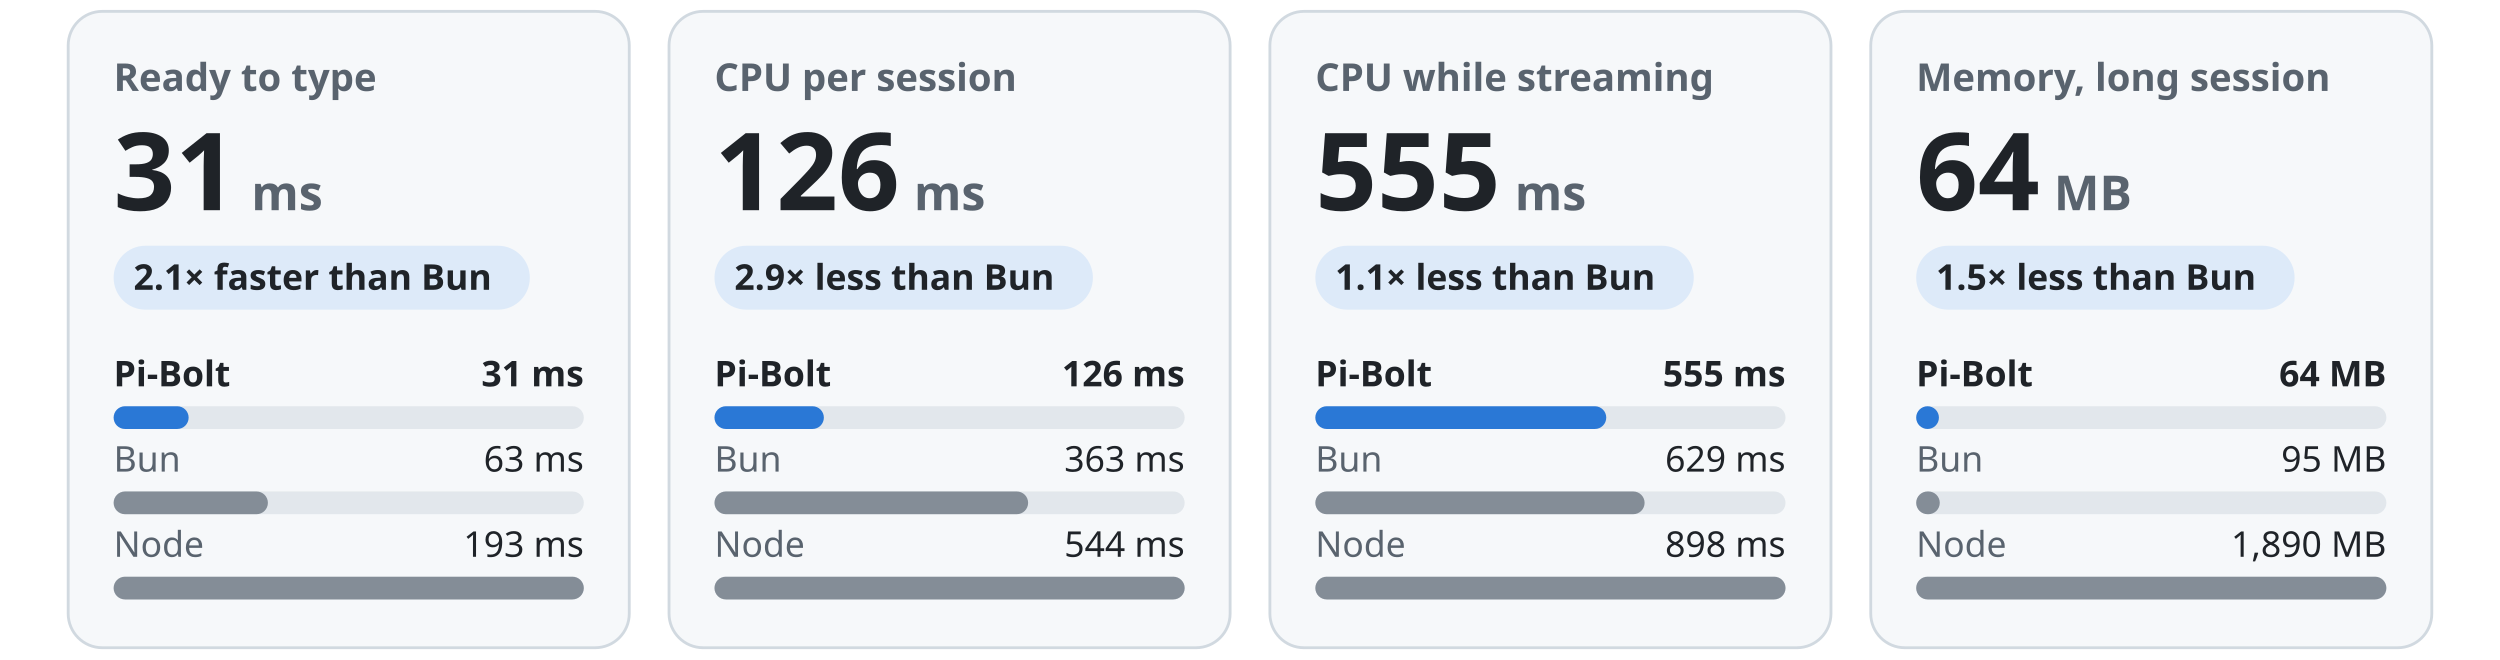
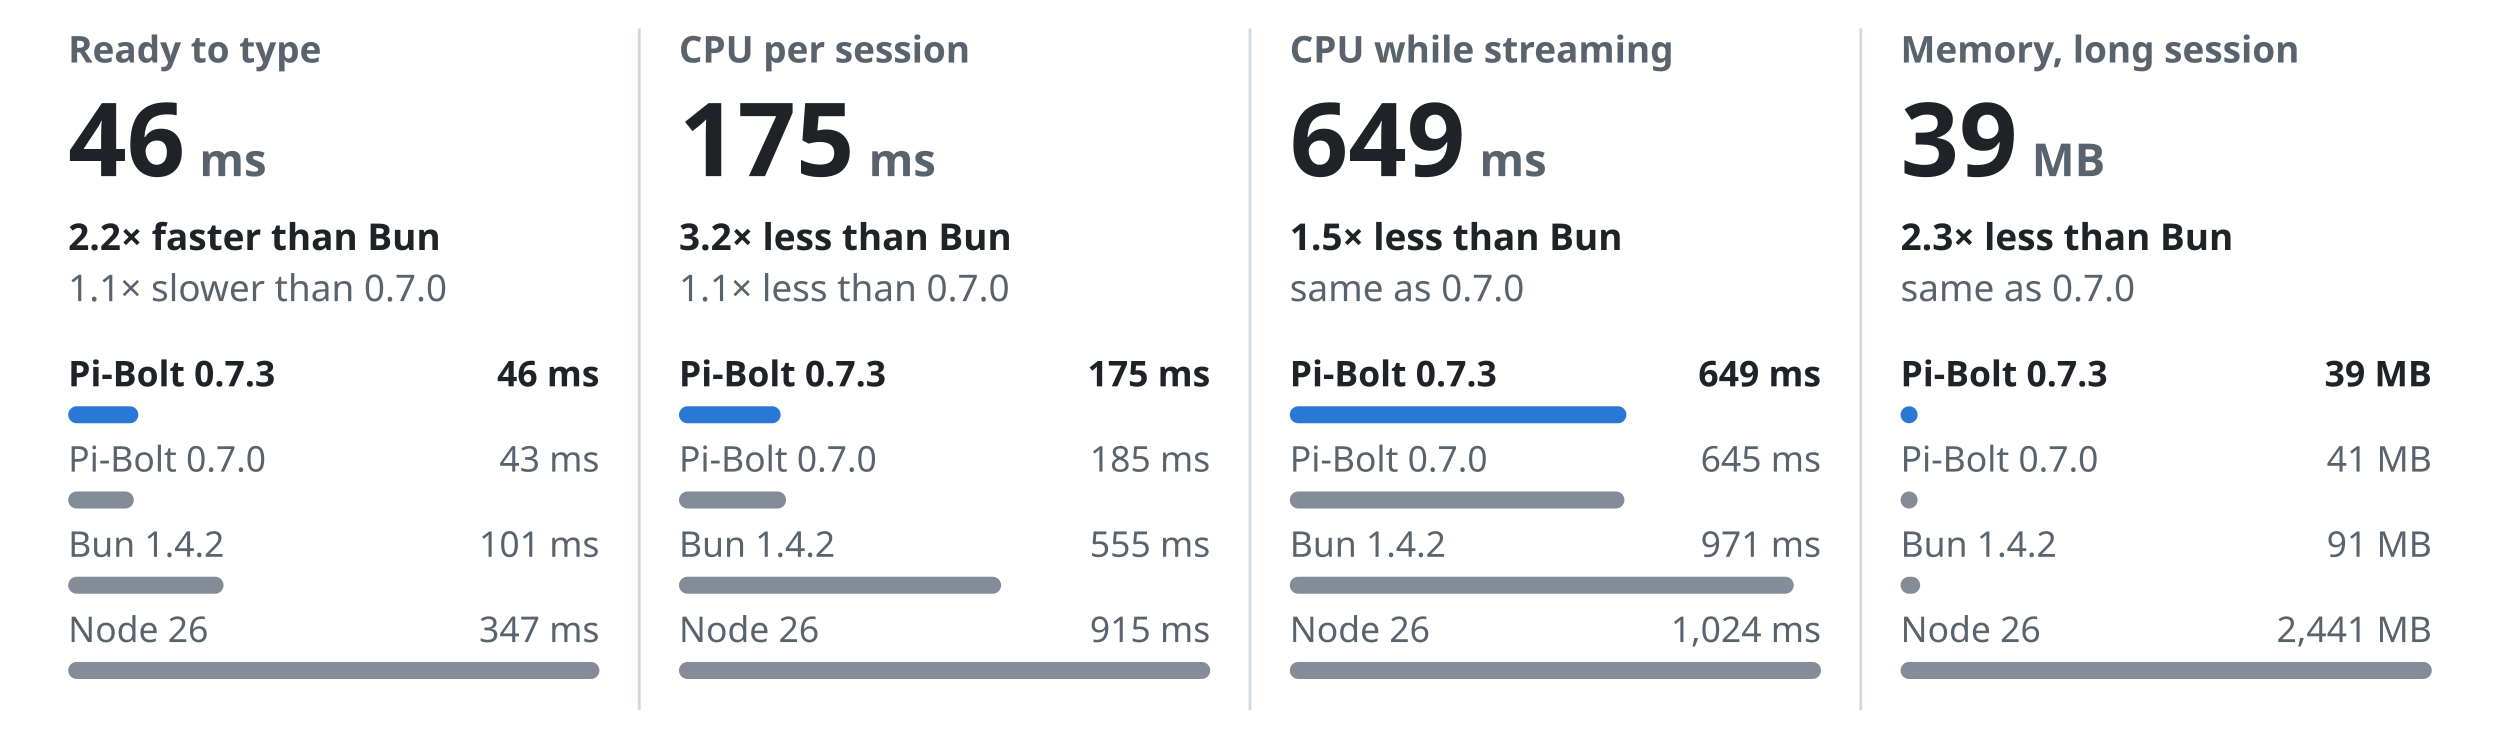
- <svg xmlns="http://www.w3.org/2000/svg" width="880" height="232" viewBox="0 0 880 232" role="img" aria-label="Pi-Bolt compared with Bun and Node">
+ <svg xmlns="http://www.w3.org/2000/svg" width="880" height="262" viewBox="0 0 880 262" role="img" aria-label="Pi-Bolt compared with Bun and Node">
  <style>text{font-family:-apple-system, BlinkMacSystemFont, 'Segoe UI', 'Noto Sans', Helvetica, Arial, sans-serif}</style>
-   <rect x="24.0" y="4" width="197.5" height="224" rx="12" fill="#f6f8fa" stroke="#d1d9e0" />
-   <text x="40.0" y="32" font-size="13.5" font-weight="600" fill="#59636e">Ready to type</text>
-   <text x="40.0" y="74" font-size="38" font-weight="700" fill="#1f2328">31<tspan font-size="17" font-weight="600" fill="#59636e" dx="5">ms</tspan>
+   <text x="24.0" y="22" font-size="13" font-weight="600" fill="#59636e">Ready to type</text>
+   <text x="24.0" y="62" font-size="36" font-weight="700" fill="#1f2328">46<tspan font-size="16" font-weight="600" fill="#59636e" dx="5">ms</tspan>
  </text>
-   <rect x="40.0" y="86.5" width="146.5" height="22.5" rx="11.2" fill="#ddeaf9" />
-   <text x="47.0" y="102.0" font-size="12.5" font-weight="600" fill="#1f2328">2.1× faster than Bun</text>
-   <text x="40.0" y="136" font-size="12.5" font-weight="650" fill="#1f2328">Pi-Bolt</text>
-   <text x="205.5" y="136" font-size="12.5" font-weight="650" text-anchor="end" fill="#1f2328">31 ms</text>
-   <rect x="40.0" y="143" width="165.5" height="8" rx="4" fill="#d1d9e0" opacity="0.55" />
-   <rect x="40.0" y="143" width="26.4" height="8" rx="4" fill="#2a78d6" />
-   <text x="40.0" y="166" font-size="12.5" font-weight="400" fill="#59636e">Bun</text>
-   <text x="205.5" y="166" font-size="12.5" font-weight="400" text-anchor="end" fill="#1f2328">63 ms</text>
-   <rect x="40.0" y="173" width="165.5" height="8" rx="4" fill="#d1d9e0" opacity="0.55" />
-   <rect x="40.0" y="173" width="54.3" height="8" rx="4" fill="#848d97" />
-   <text x="40.0" y="196" font-size="12.5" font-weight="400" fill="#59636e">Node</text>
-   <text x="205.5" y="196" font-size="12.5" font-weight="400" text-anchor="end" fill="#1f2328">193 ms</text>
-   <rect x="40.0" y="203" width="165.5" height="8" rx="4" fill="#d1d9e0" opacity="0.55" />
-   <rect x="40.0" y="203" width="165.5" height="8" rx="4" fill="#848d97" />
-   <rect x="235.5" y="4" width="197.5" height="224" rx="12" fill="#f6f8fa" stroke="#d1d9e0" />
-   <text x="251.5" y="32" font-size="13.5" font-weight="600" fill="#59636e">CPU per session</text>
-   <text x="251.5" y="74" font-size="38" font-weight="700" fill="#1f2328">126<tspan font-size="17" font-weight="600" fill="#59636e" dx="5">ms</tspan>
+   <text x="24.0" y="88" font-size="13" font-weight="600" fill="#1f2328">2.2× faster than Bun</text>
+   <text x="24.0" y="106" font-size="13" fill="#59636e">1.1× slower than 0.7.0</text>
+   <text x="24.0" y="136" font-size="12.5" font-weight="650" fill="#1f2328">Pi-Bolt 0.7.3</text>
+   <text x="211.0" y="136" font-size="12.5" font-weight="650" text-anchor="end" fill="#1f2328">46 ms</text>
+   <rect x="24.0" y="143" width="24.7" height="6" rx="3" fill="#2a78d6" />
+   <text x="24.0" y="166" font-size="12.5" font-weight="400" fill="#59636e">Pi-Bolt 0.7.0</text>
+   <text x="211.0" y="166" font-size="12.5" font-weight="400" text-anchor="end" fill="#59636e">43 ms</text>
+   <rect x="24.0" y="173" width="23.1" height="6" rx="3" fill="#848d97" />
+   <text x="24.0" y="196" font-size="12.5" font-weight="400" fill="#59636e">Bun 1.4.2</text>
+   <text x="211.0" y="196" font-size="12.5" font-weight="400" text-anchor="end" fill="#59636e">101 ms</text>
+   <rect x="24.0" y="203" width="54.7" height="6" rx="3" fill="#848d97" />
+   <text x="24.0" y="226" font-size="12.5" font-weight="400" fill="#59636e">Node 26</text>
+   <text x="211.0" y="226" font-size="12.5" font-weight="400" text-anchor="end" fill="#59636e">347 ms</text>
+   <rect x="24.0" y="233" width="187.0" height="6" rx="3" fill="#848d97" />
+   <line x1="225.0" y1="10" x2="225.0" y2="250" stroke="#d1d9e0" />
+   <text x="239.0" y="22" font-size="13" font-weight="600" fill="#59636e">CPU per session</text>
+   <text x="239.0" y="62" font-size="36" font-weight="700" fill="#1f2328">175<tspan font-size="16" font-weight="600" fill="#59636e" dx="5">ms</tspan>
  </text>
-   <rect x="251.5" y="86.5" width="133.2" height="22.5" rx="11.2" fill="#ddeaf9" />
-   <text x="258.5" y="102.0" font-size="12.5" font-weight="600" fill="#1f2328">2.9× less than Bun</text>
-   <text x="251.5" y="136" font-size="12.5" font-weight="650" fill="#1f2328">Pi-Bolt</text>
-   <text x="417.0" y="136" font-size="12.5" font-weight="650" text-anchor="end" fill="#1f2328">126 ms</text>
-   <rect x="251.5" y="143" width="165.5" height="8" rx="4" fill="#d1d9e0" opacity="0.55" />
-   <rect x="251.5" y="143" width="38.5" height="8" rx="4" fill="#2a78d6" />
-   <text x="251.5" y="166" font-size="12.5" font-weight="400" fill="#59636e">Bun</text>
-   <text x="417.0" y="166" font-size="12.5" font-weight="400" text-anchor="end" fill="#1f2328">363 ms</text>
-   <rect x="251.5" y="173" width="165.5" height="8" rx="4" fill="#d1d9e0" opacity="0.55" />
-   <rect x="251.5" y="173" width="110.4" height="8" rx="4" fill="#848d97" />
-   <text x="251.5" y="196" font-size="12.5" font-weight="400" fill="#59636e">Node</text>
-   <text x="417.0" y="196" font-size="12.5" font-weight="400" text-anchor="end" fill="#1f2328">544 ms</text>
-   <rect x="251.5" y="203" width="165.5" height="8" rx="4" fill="#d1d9e0" opacity="0.55" />
-   <rect x="251.5" y="203" width="165.5" height="8" rx="4" fill="#848d97" />
-   <rect x="447.0" y="4" width="197.5" height="224" rx="12" fill="#f6f8fa" stroke="#d1d9e0" />
-   <text x="463.0" y="32" font-size="13.5" font-weight="600" fill="#59636e">CPU while streaming</text>
-   <text x="463.0" y="74" font-size="38" font-weight="700" fill="#1f2328">555<tspan font-size="17" font-weight="600" fill="#59636e" dx="5">ms</tspan>
+   <text x="239.0" y="88" font-size="13" font-weight="600" fill="#1f2328">3.2× less than Bun</text>
+   <text x="239.0" y="106" font-size="13" fill="#59636e">1.1× less than 0.7.0</text>
+   <text x="239.0" y="136" font-size="12.5" font-weight="650" fill="#1f2328">Pi-Bolt 0.7.3</text>
+   <text x="426.0" y="136" font-size="12.5" font-weight="650" text-anchor="end" fill="#1f2328">175 ms</text>
+   <rect x="239.0" y="143" width="35.8" height="6" rx="3" fill="#2a78d6" />
+   <text x="239.0" y="166" font-size="12.5" font-weight="400" fill="#59636e">Pi-Bolt 0.7.0</text>
+   <text x="426.0" y="166" font-size="12.5" font-weight="400" text-anchor="end" fill="#59636e">185 ms</text>
+   <rect x="239.0" y="173" width="37.7" height="6" rx="3" fill="#848d97" />
+   <text x="239.0" y="196" font-size="12.5" font-weight="400" fill="#59636e">Bun 1.4.2</text>
+   <text x="426.0" y="196" font-size="12.5" font-weight="400" text-anchor="end" fill="#59636e">555 ms</text>
+   <rect x="239.0" y="203" width="113.4" height="6" rx="3" fill="#848d97" />
+   <text x="239.0" y="226" font-size="12.5" font-weight="400" fill="#59636e">Node 26</text>
+   <text x="426.0" y="226" font-size="12.5" font-weight="400" text-anchor="end" fill="#59636e">915 ms</text>
+   <rect x="239.0" y="233" width="187.0" height="6" rx="3" fill="#848d97" />
+   <line x1="440.0" y1="10" x2="440.0" y2="250" stroke="#d1d9e0" />
+   <text x="454.0" y="22" font-size="13" font-weight="600" fill="#59636e">CPU while streaming</text>
+   <text x="454.0" y="62" font-size="36" font-weight="700" fill="#1f2328">649<tspan font-size="16" font-weight="600" fill="#59636e" dx="5">ms</tspan>
  </text>
-   <rect x="463.0" y="86.5" width="133.2" height="22.5" rx="11.2" fill="#ddeaf9" />
-   <text x="470.0" y="102.0" font-size="12.5" font-weight="600" fill="#1f2328">1.1× less than Bun</text>
-   <text x="463.0" y="136" font-size="12.5" font-weight="650" fill="#1f2328">Pi-Bolt</text>
-   <text x="628.5" y="136" font-size="12.5" font-weight="650" text-anchor="end" fill="#1f2328">555 ms</text>
-   <rect x="463.0" y="143" width="165.5" height="8" rx="4" fill="#d1d9e0" opacity="0.55" />
-   <rect x="463.0" y="143" width="102.4" height="8" rx="4" fill="#2a78d6" />
-   <text x="463.0" y="166" font-size="12.5" font-weight="400" fill="#59636e">Bun</text>
-   <text x="628.5" y="166" font-size="12.5" font-weight="400" text-anchor="end" fill="#1f2328">629 ms</text>
-   <rect x="463.0" y="173" width="165.5" height="8" rx="4" fill="#d1d9e0" opacity="0.55" />
-   <rect x="463.0" y="173" width="115.9" height="8" rx="4" fill="#848d97" />
-   <text x="463.0" y="196" font-size="12.5" font-weight="400" fill="#59636e">Node</text>
-   <text x="628.5" y="196" font-size="12.5" font-weight="400" text-anchor="end" fill="#1f2328">898 ms</text>
-   <rect x="463.0" y="203" width="165.5" height="8" rx="4" fill="#d1d9e0" opacity="0.55" />
-   <rect x="463.0" y="203" width="165.5" height="8" rx="4" fill="#848d97" />
-   <rect x="658.5" y="4" width="197.5" height="224" rx="12" fill="#f6f8fa" stroke="#d1d9e0" />
-   <text x="674.5" y="32" font-size="13.5" font-weight="600" fill="#59636e">Memory, long session</text>
-   <text x="674.5" y="74" font-size="38" font-weight="700" fill="#1f2328">64<tspan font-size="17" font-weight="600" fill="#59636e" dx="5">MB</tspan>
+   <text x="454.0" y="88" font-size="13" font-weight="600" fill="#1f2328">1.5× less than Bun</text>
+   <text x="454.0" y="106" font-size="13" fill="#59636e">same as 0.7.0</text>
+   <text x="454.0" y="136" font-size="12.5" font-weight="650" fill="#1f2328">Pi-Bolt 0.7.3</text>
+   <text x="641.0" y="136" font-size="12.5" font-weight="650" text-anchor="end" fill="#1f2328">649 ms</text>
+   <rect x="454.0" y="143" width="118.5" height="6" rx="3" fill="#2a78d6" />
+   <text x="454.0" y="166" font-size="12.5" font-weight="400" fill="#59636e">Pi-Bolt 0.7.0</text>
+   <text x="641.0" y="166" font-size="12.5" font-weight="400" text-anchor="end" fill="#59636e">645 ms</text>
+   <rect x="454.0" y="173" width="117.8" height="6" rx="3" fill="#848d97" />
+   <text x="454.0" y="196" font-size="12.5" font-weight="400" fill="#59636e">Bun 1.4.2</text>
+   <text x="641.0" y="196" font-size="12.5" font-weight="400" text-anchor="end" fill="#59636e">971 ms</text>
+   <rect x="454.0" y="203" width="177.4" height="6" rx="3" fill="#848d97" />
+   <text x="454.0" y="226" font-size="12.5" font-weight="400" fill="#59636e">Node 26</text>
+   <text x="641.0" y="226" font-size="12.5" font-weight="400" text-anchor="end" fill="#59636e">1,024 ms</text>
+   <rect x="454.0" y="233" width="187.0" height="6" rx="3" fill="#848d97" />
+   <line x1="655.0" y1="10" x2="655.0" y2="250" stroke="#d1d9e0" />
+   <text x="669.0" y="22" font-size="13" font-weight="600" fill="#59636e">Memory, long session</text>
+   <text x="669.0" y="62" font-size="36" font-weight="700" fill="#1f2328">39<tspan font-size="16" font-weight="600" fill="#59636e" dx="5">MB</tspan>
  </text>
-   <rect x="674.5" y="86.5" width="133.2" height="22.5" rx="11.2" fill="#ddeaf9" />
-   <text x="681.5" y="102.0" font-size="12.5" font-weight="600" fill="#1f2328">1.5× less than Bun</text>
-   <text x="674.5" y="136" font-size="12.5" font-weight="650" fill="#1f2328">Pi-Bolt</text>
-   <text x="840.0" y="136" font-size="12.5" font-weight="650" text-anchor="end" fill="#1f2328">64 MB</text>
-   <rect x="674.5" y="143" width="165.5" height="8" rx="4" fill="#d1d9e0" opacity="0.55" />
-   <rect x="674.5" y="143" width="8.0" height="8" rx="4" fill="#2a78d6" />
-   <text x="674.5" y="166" font-size="12.5" font-weight="400" fill="#59636e">Bun</text>
-   <text x="840.0" y="166" font-size="12.5" font-weight="400" text-anchor="end" fill="#1f2328">95 MB</text>
-   <rect x="674.5" y="173" width="165.5" height="8" rx="4" fill="#d1d9e0" opacity="0.55" />
-   <rect x="674.5" y="173" width="8.3" height="8" rx="4" fill="#848d97" />
-   <text x="674.5" y="196" font-size="12.5" font-weight="400" fill="#59636e">Node</text>
-   <text x="840.0" y="196" font-size="12.5" font-weight="400" text-anchor="end" fill="#1f2328">1,890 MB</text>
-   <rect x="674.5" y="203" width="165.5" height="8" rx="4" fill="#d1d9e0" opacity="0.55" />
-   <rect x="674.5" y="203" width="165.5" height="8" rx="4" fill="#848d97" />
+   <text x="669.0" y="88" font-size="13" font-weight="600" fill="#1f2328">2.3× less than Bun</text>
+   <text x="669.0" y="106" font-size="13" fill="#59636e">same as 0.7.0</text>
+   <text x="669.0" y="136" font-size="12.5" font-weight="650" fill="#1f2328">Pi-Bolt 0.7.3</text>
+   <text x="856.0" y="136" font-size="12.5" font-weight="650" text-anchor="end" fill="#1f2328">39 MB</text>
+   <rect x="669.0" y="143" width="6.0" height="6" rx="3" fill="#2a78d6" />
+   <text x="669.0" y="166" font-size="12.5" font-weight="400" fill="#59636e">Pi-Bolt 0.7.0</text>
+   <text x="856.0" y="166" font-size="12.5" font-weight="400" text-anchor="end" fill="#59636e">41 MB</text>
+   <rect x="669.0" y="173" width="6.0" height="6" rx="3" fill="#848d97" />
+   <text x="669.0" y="196" font-size="12.5" font-weight="400" fill="#59636e">Bun 1.4.2</text>
+   <text x="856.0" y="196" font-size="12.5" font-weight="400" text-anchor="end" fill="#59636e">91 MB</text>
+   <rect x="669.0" y="203" width="6.9" height="6" rx="3" fill="#848d97" />
+   <text x="669.0" y="226" font-size="12.5" font-weight="400" fill="#59636e">Node 26</text>
+   <text x="856.0" y="226" font-size="12.5" font-weight="400" text-anchor="end" fill="#59636e">2,441 MB</text>
+   <rect x="669.0" y="233" width="187.0" height="6" rx="3" fill="#848d97" />
</svg>
